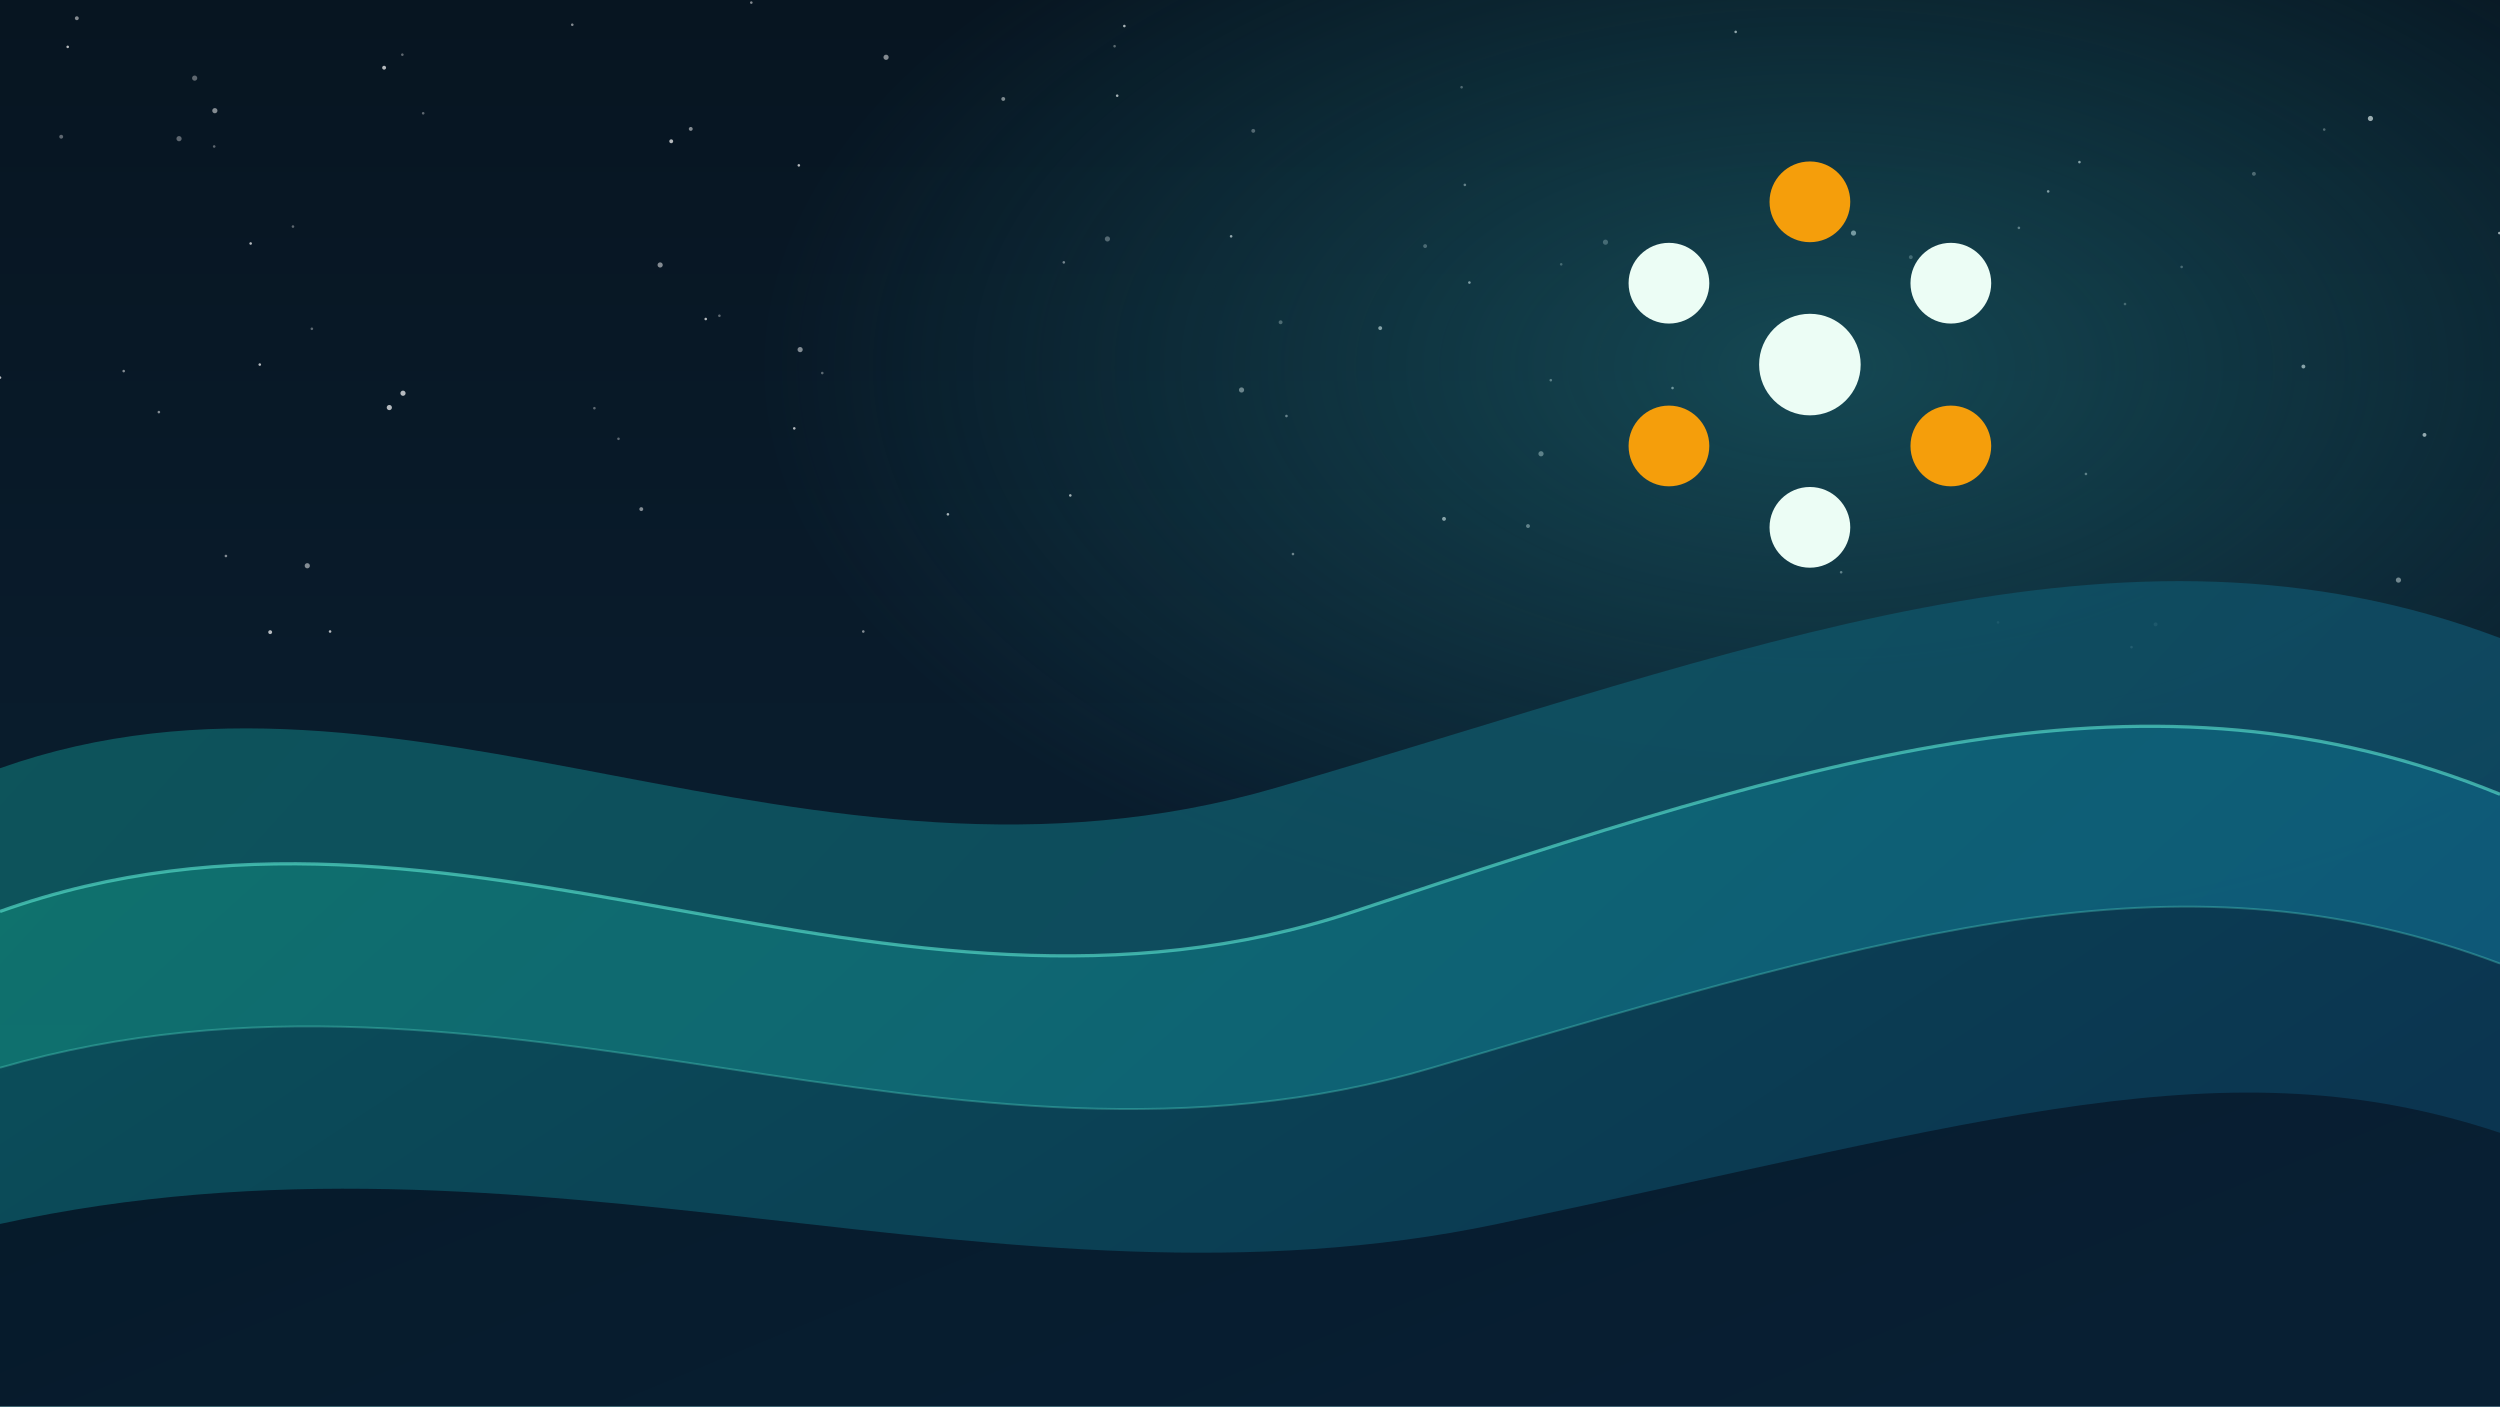
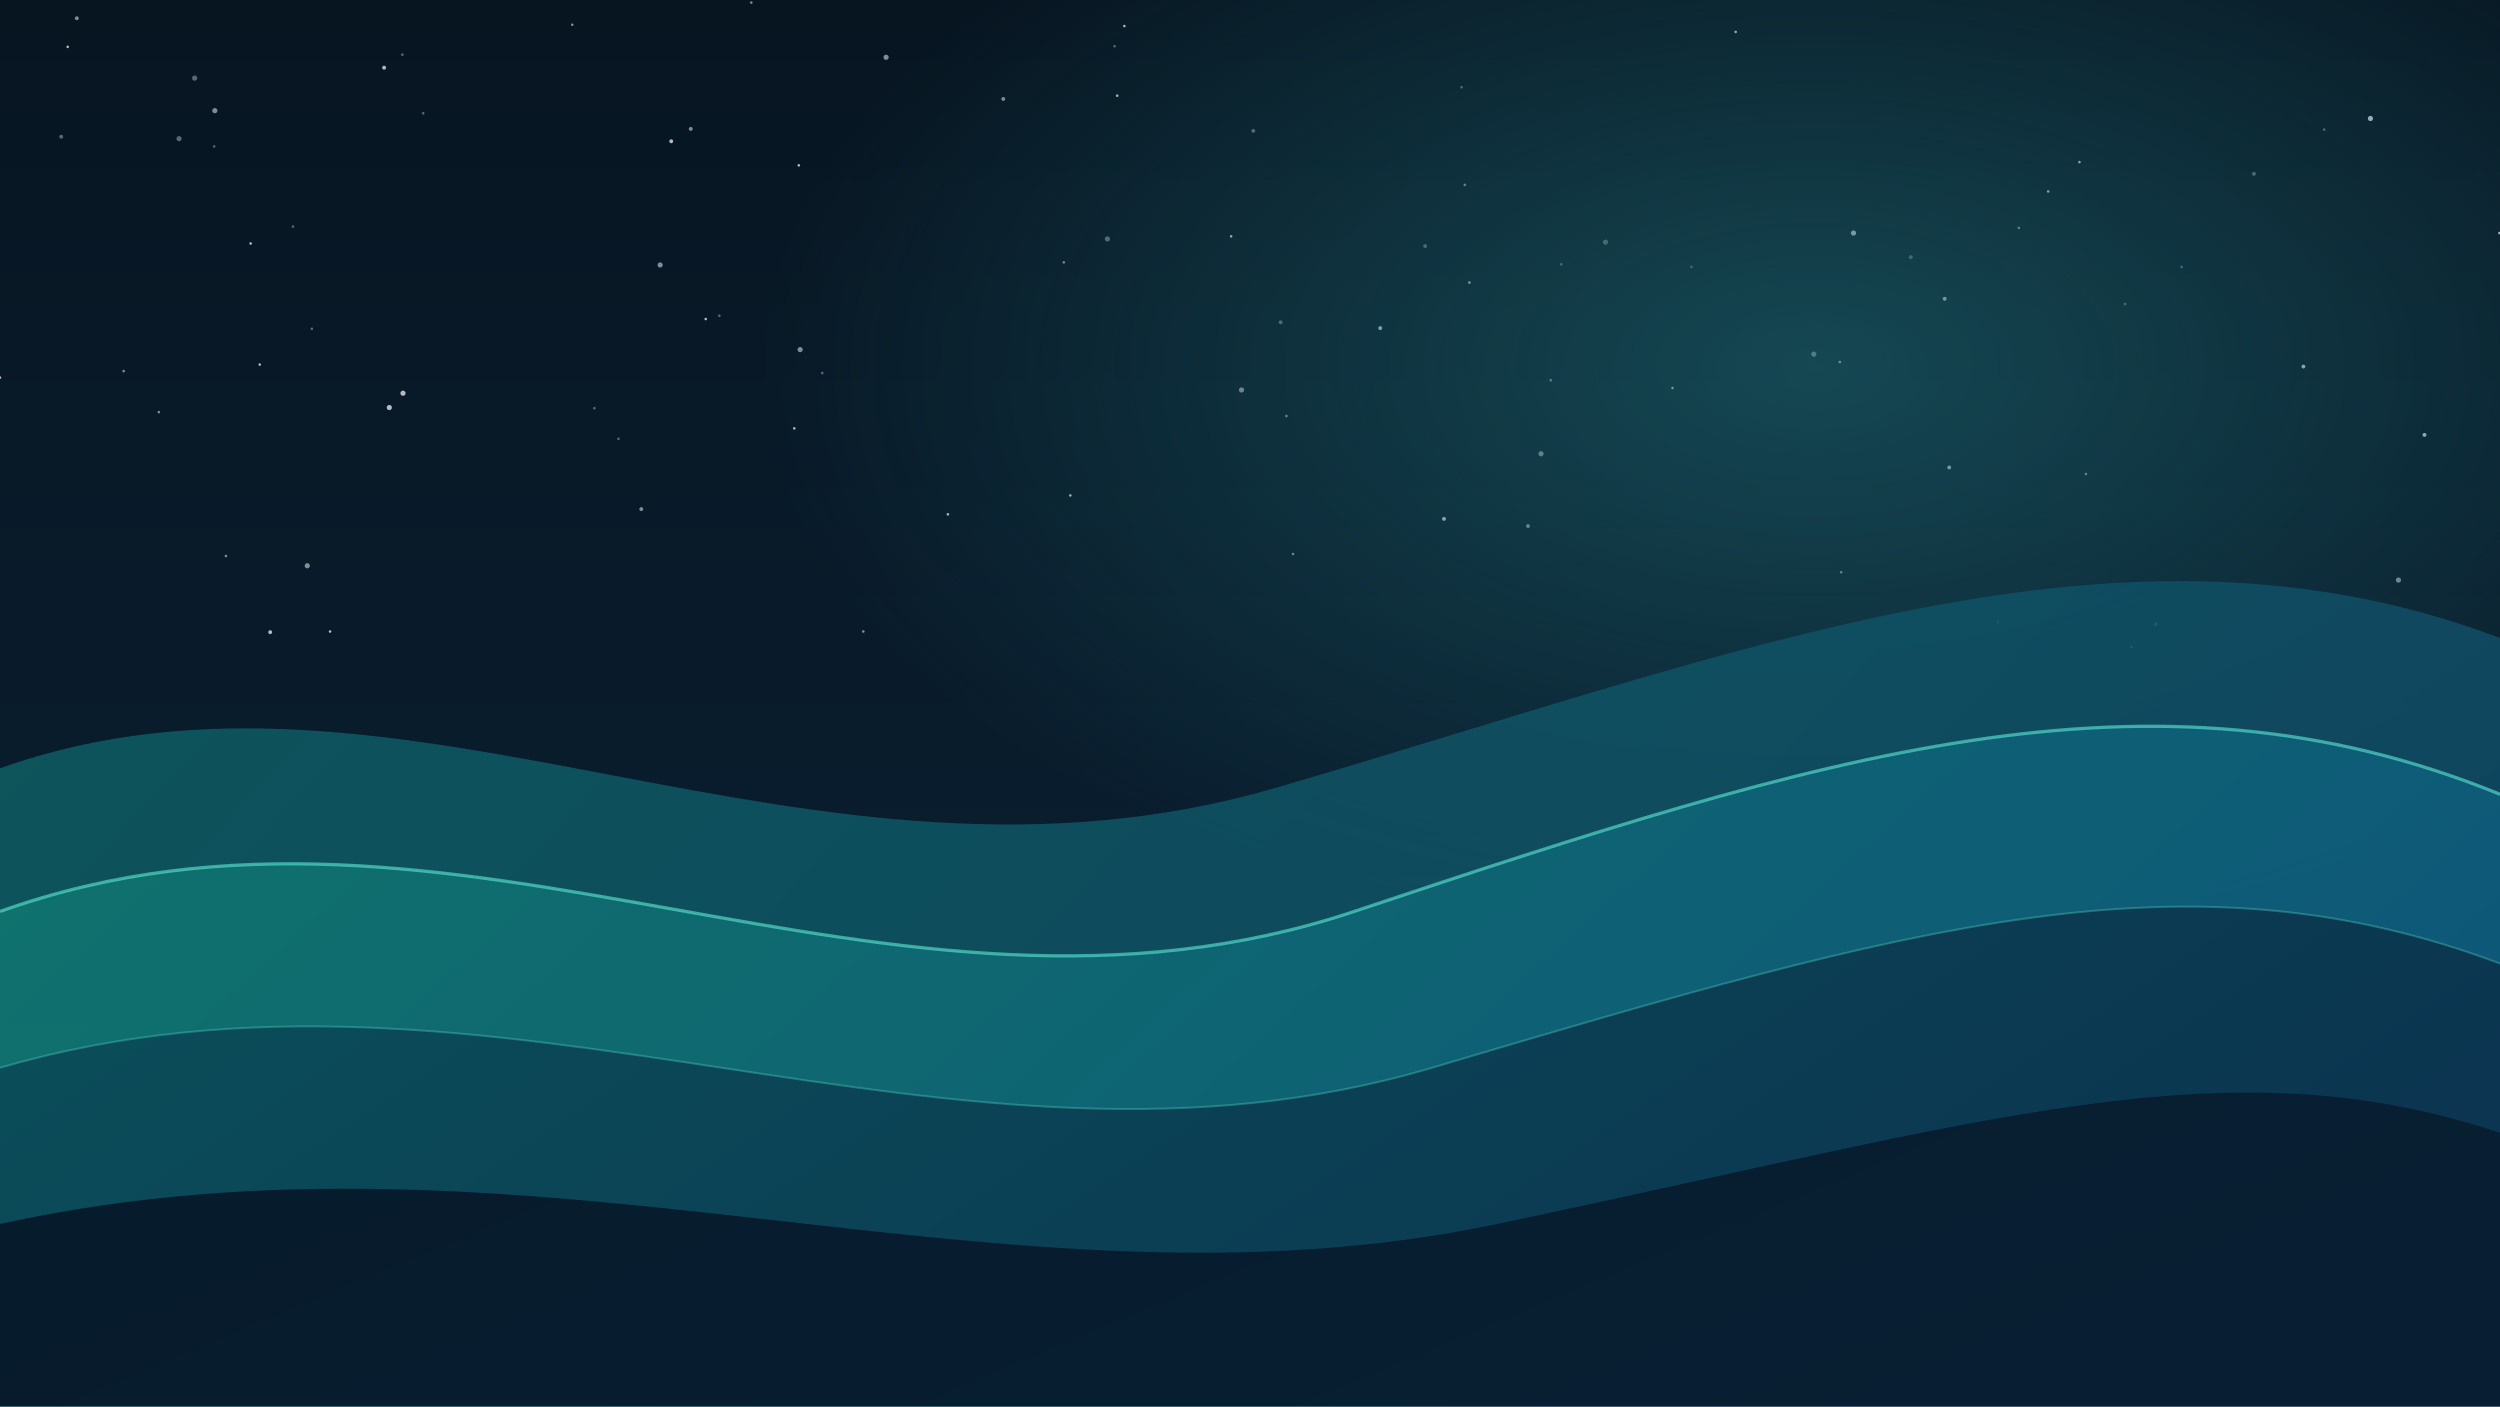
<svg xmlns="http://www.w3.org/2000/svg" viewBox="0 0 3840 2160" width="3840" height="2160">
  <defs>
    <linearGradient id="bg" x1="0" y1="0" x2="0" y2="1">
      <stop offset="0" stop-color="#071521" />
      <stop offset="1" stop-color="#0B2236" />
    </linearGradient>
    <linearGradient id="b1" x1="0" y1="0" x2="1" y2="0.3">
      <stop offset="0" stop-color="#0E5F63" />
      <stop offset="1" stop-color="#0F4C66" />
    </linearGradient>
    <linearGradient id="b2" x1="0" y1="0" x2="1" y2="0.3">
      <stop offset="0" stop-color="#0F766E" />
      <stop offset="1" stop-color="#0E5A7A" />
    </linearGradient>
    <linearGradient id="b3" x1="0" y1="0" x2="1" y2="0.3">
      <stop offset="0" stop-color="#0B4F5A" />
      <stop offset="1" stop-color="#0B3550" />
    </linearGradient>
    <linearGradient id="b4" x1="0" y1="0" x2="1" y2="0.3">
      <stop offset="0" stop-color="#061A2A" />
      <stop offset="1" stop-color="#081F33" />
    </linearGradient>
    <radialGradient id="halo" cx="0.724" cy="0.259" r="0.42">
      <stop offset="0" stop-color="#1F6F78" stop-opacity="0.55" />
      <stop offset="1" stop-color="#1F6F78" stop-opacity="0" />
    </radialGradient>
  </defs>
  <rect width="3840" height="2160" fill="url(#bg)" />
  <circle cx="1326" cy="970" r="2" fill="#FFFFFF" fill-opacity="0.5" />
  <circle cx="2666" cy="49" r="2" fill="#FFFFFF" fill-opacity="0.7" />
  <circle cx="385" cy="374" r="2" fill="#FFFFFF" fill-opacity="0.7" />
  <circle cx="879" cy="38" r="2" fill="#FFFFFF" fill-opacity="0.5" />
  <circle cx="1712" cy="71" r="2" fill="#FFFFFF" fill-opacity="0.35" />
  <circle cx="2257" cy="434" r="2" fill="#FFFFFF" fill-opacity="0.7" />
  <circle cx="507" cy="970" r="2" fill="#FFFFFF" fill-opacity="0.7" />
  <circle cx="2569" cy="596" r="2" fill="#FFFFFF" fill-opacity="0.7" />
  <circle cx="2398" cy="406" r="2" fill="#FFFFFF" fill-opacity="0.35" />
  <circle cx="190" cy="570" r="2" fill="#FFFFFF" fill-opacity="0.5" />
  <circle cx="1716" cy="147" r="2" fill="#FFFFFF" fill-opacity="0.7" />
  <circle cx="1263" cy="573" r="2" fill="#FFFFFF" fill-opacity="0.35" />
  <circle cx="2382" cy="584" r="2" fill="#FFFFFF" fill-opacity="0.5" />
  <circle cx="399" cy="560" r="2" fill="#FFFFFF" fill-opacity="0.7" />
  <circle cx="244" cy="633" r="2" fill="#FFFFFF" fill-opacity="0.5" />
  <circle cx="2786" cy="544" r="4" fill="#FFFFFF" fill-opacity="0.5" />
  <circle cx="1907" cy="599" r="4" fill="#FFFFFF" fill-opacity="0.5" />
  <circle cx="1227" cy="254" r="2" fill="#FFFFFF" fill-opacity="0.7" />
  <circle cx="3194" cy="249" r="2" fill="#FFFFFF" fill-opacity="0.7" />
  <circle cx="1229" cy="537" r="4" fill="#FFFFFF" fill-opacity="0.5" />
  <circle cx="2987" cy="459" r="3" fill="#FFFFFF" fill-opacity="0.7" />
  <circle cx="299" cy="120" r="4" fill="#FFFFFF" fill-opacity="0.35" />
  <circle cx="3101" cy="350" r="2" fill="#FFFFFF" fill-opacity="0.5" />
  <circle cx="1727" cy="40" r="2" fill="#FFFFFF" fill-opacity="0.7" />
  <circle cx="2347" cy="808" r="3" fill="#FFFFFF" fill-opacity="0.5" />
  <circle cx="2847" cy="358" r="4" fill="#FFFFFF" fill-opacity="0.7" />
  <circle cx="3264" cy="467" r="2" fill="#FFFFFF" fill-opacity="0.35" />
  <circle cx="1105" cy="485" r="2" fill="#FFFFFF" fill-opacity="0.35" />
  <circle cx="2994" cy="718" r="3" fill="#FFFFFF" fill-opacity="0.7" />
  <circle cx="2367" cy="697" r="4" fill="#FFFFFF" fill-opacity="0.5" />
  <circle cx="2935" cy="395" r="3" fill="#FFFFFF" fill-opacity="0.35" />
  <circle cx="1891" cy="363" r="2" fill="#FFFFFF" fill-opacity="0.7" />
  <circle cx="479" cy="505" r="2" fill="#FFFFFF" fill-opacity="0.35" />
  <circle cx="3146" cy="294" r="2" fill="#FFFFFF" fill-opacity="0.7" />
  <circle cx="1014" cy="407" r="4" fill="#FFFFFF" fill-opacity="0.5" />
  <circle cx="330" cy="170" r="4" fill="#FFFFFF" fill-opacity="0.5" />
  <circle cx="2250" cy="284" r="2" fill="#FFFFFF" fill-opacity="0.5" />
  <circle cx="3538" cy="563" r="3" fill="#FFFFFF" fill-opacity="0.7" />
  <circle cx="1701" cy="367" r="4" fill="#FFFFFF" fill-opacity="0.35" />
  <circle cx="618" cy="84" r="2" fill="#FFFFFF" fill-opacity="0.35" />
  <circle cx="950" cy="674" r="2" fill="#FFFFFF" fill-opacity="0.35" />
  <circle cx="1986" cy="851" r="2" fill="#FFFFFF" fill-opacity="0.5" />
  <circle cx="1154" cy="4" r="2" fill="#FFFFFF" fill-opacity="0.5" />
  <circle cx="2189" cy="378" r="3" fill="#FFFFFF" fill-opacity="0.35" />
  <circle cx="2828" cy="879" r="2" fill="#FFFFFF" fill-opacity="0.5" />
  <circle cx="3684" cy="891" r="4" fill="#FFFFFF" fill-opacity="0.5" />
  <circle cx="1634" cy="403" r="2" fill="#FFFFFF" fill-opacity="0.5" />
  <circle cx="2598" cy="410" r="2" fill="#FFFFFF" fill-opacity="0.35" />
  <circle cx="275" cy="213" r="4" fill="#FFFFFF" fill-opacity="0.35" />
  <circle cx="450" cy="348" r="2" fill="#FFFFFF" fill-opacity="0.35" />
  <circle cx="0" cy="580" r="2" fill="#FFFFFF" fill-opacity="0.7" />
  <circle cx="415" cy="971" r="3" fill="#FFFFFF" fill-opacity="0.7" />
  <circle cx="104" cy="72" r="2" fill="#FFFFFF" fill-opacity="0.7" />
  <circle cx="1541" cy="152" r="3" fill="#FFFFFF" fill-opacity="0.5" />
  <circle cx="2466" cy="372" r="4" fill="#FFFFFF" fill-opacity="0.35" />
  <circle cx="472" cy="869" r="4" fill="#FFFFFF" fill-opacity="0.5" />
  <circle cx="1967" cy="495" r="3" fill="#FFFFFF" fill-opacity="0.35" />
  <circle cx="590" cy="104" r="3" fill="#FFFFFF" fill-opacity="0.7" />
  <circle cx="1084" cy="490" r="2" fill="#FFFFFF" fill-opacity="0.7" />
  <circle cx="94" cy="210" r="3" fill="#FFFFFF" fill-opacity="0.35" />
  <circle cx="2826" cy="556" r="2" fill="#FFFFFF" fill-opacity="0.7" />
  <circle cx="1220" cy="658" r="2" fill="#FFFFFF" fill-opacity="0.7" />
  <circle cx="3462" cy="267" r="3" fill="#FFFFFF" fill-opacity="0.35" />
  <circle cx="1456" cy="790" r="2" fill="#FFFFFF" fill-opacity="0.7" />
  <circle cx="2218" cy="797" r="3" fill="#FFFFFF" fill-opacity="0.7" />
  <circle cx="913" cy="627" r="2" fill="#FFFFFF" fill-opacity="0.35" />
  <circle cx="3351" cy="410" r="2" fill="#FFFFFF" fill-opacity="0.35" />
  <circle cx="2120" cy="504" r="3" fill="#FFFFFF" fill-opacity="0.7" />
  <circle cx="118" cy="28" r="3" fill="#FFFFFF" fill-opacity="0.5" />
  <circle cx="1061" cy="198" r="3" fill="#FFFFFF" fill-opacity="0.5" />
  <circle cx="3311" cy="959" r="3" fill="#FFFFFF" fill-opacity="0.5" />
  <circle cx="329" cy="225" r="2" fill="#FFFFFF" fill-opacity="0.35" />
  <circle cx="1925" cy="201" r="3" fill="#FFFFFF" fill-opacity="0.35" />
  <circle cx="1976" cy="639" r="2" fill="#FFFFFF" fill-opacity="0.5" />
  <circle cx="3724" cy="668" r="3" fill="#FFFFFF" fill-opacity="0.7" />
  <circle cx="347" cy="854" r="2" fill="#FFFFFF" fill-opacity="0.5" />
  <circle cx="3204" cy="728" r="2" fill="#FFFFFF" fill-opacity="0.5" />
  <circle cx="3641" cy="182" r="4" fill="#FFFFFF" fill-opacity="0.7" />
  <circle cx="1361" cy="88" r="4" fill="#FFFFFF" fill-opacity="0.5" />
  <circle cx="1644" cy="761" r="2" fill="#FFFFFF" fill-opacity="0.7" />
  <circle cx="650" cy="174" r="2" fill="#FFFFFF" fill-opacity="0.35" />
  <circle cx="619" cy="604" r="4" fill="#FFFFFF" fill-opacity="0.7" />
  <circle cx="598" cy="626" r="4" fill="#FFFFFF" fill-opacity="0.7" />
  <circle cx="3839" cy="358" r="2" fill="#FFFFFF" fill-opacity="0.7" />
  <circle cx="2245" cy="134" r="2" fill="#FFFFFF" fill-opacity="0.35" />
  <circle cx="3274" cy="994" r="2" fill="#FFFFFF" fill-opacity="0.7" />
  <circle cx="3069" cy="956" r="2" fill="#FFFFFF" fill-opacity="0.5" />
  <circle cx="3570" cy="199" r="2" fill="#FFFFFF" fill-opacity="0.35" />
  <circle cx="1031" cy="217" r="3" fill="#FFFFFF" fill-opacity="0.7" />
  <circle cx="985" cy="782" r="3" fill="#FFFFFF" fill-opacity="0.5" />
  <rect width="3840" height="2160" fill="url(#halo)" />
-   <g>
-     <circle cx="2780.0" cy="310.0" r="62" fill="#F59E0B" />
-     <circle cx="2996.5" cy="435.0" r="62" fill="#ECFDF5" />
-     <circle cx="2996.5" cy="685.0" r="62" fill="#F59E0B" />
-     <circle cx="2780.0" cy="810.0" r="62" fill="#ECFDF5" />
-     <circle cx="2563.5" cy="685.0" r="62" fill="#F59E0B" />
-     <circle cx="2563.5" cy="435.0" r="62" fill="#ECFDF5" />
-     <circle cx="2780" cy="560" r="78" fill="#ECFDF5" />
-   </g>
  <path d="M0 1180 C 620 960, 1240 1420, 1960 1210 S 3260 760, 3840 980 L 3840 2160 L 0 2160 Z" fill="url(#b1)" opacity="0.85" />
  <path d="M0 1400 C 700 1150, 1360 1640, 2080 1400 S 3300 1000, 3840 1220 L 3840 2160 L 0 2160 Z" fill="url(#b2)" opacity="0.92" />
  <path d="M0 1400 C 700 1150, 1360 1640, 2080 1400 S 3300 1000, 3840 1220" fill="none" stroke="#5EEAD4" stroke-opacity="0.6" stroke-width="5" />
  <path d="M0 1640 C 760 1420, 1460 1860, 2200 1640 S 3360 1300, 3840 1480 L 3840 2160 L 0 2160 Z" fill="url(#b3)" />
  <path d="M0 1880 C 820 1700, 1540 2040, 2300 1880 S 3420 1600, 3840 1740 L 3840 2160 L 0 2160 Z" fill="url(#b4)" />
  <path d="M0 1640 C 760 1420, 1460 1860, 2200 1640 S 3360 1300, 3840 1480" fill="none" stroke="#5EEAD4" stroke-opacity="0.3" stroke-width="3" />
</svg>
